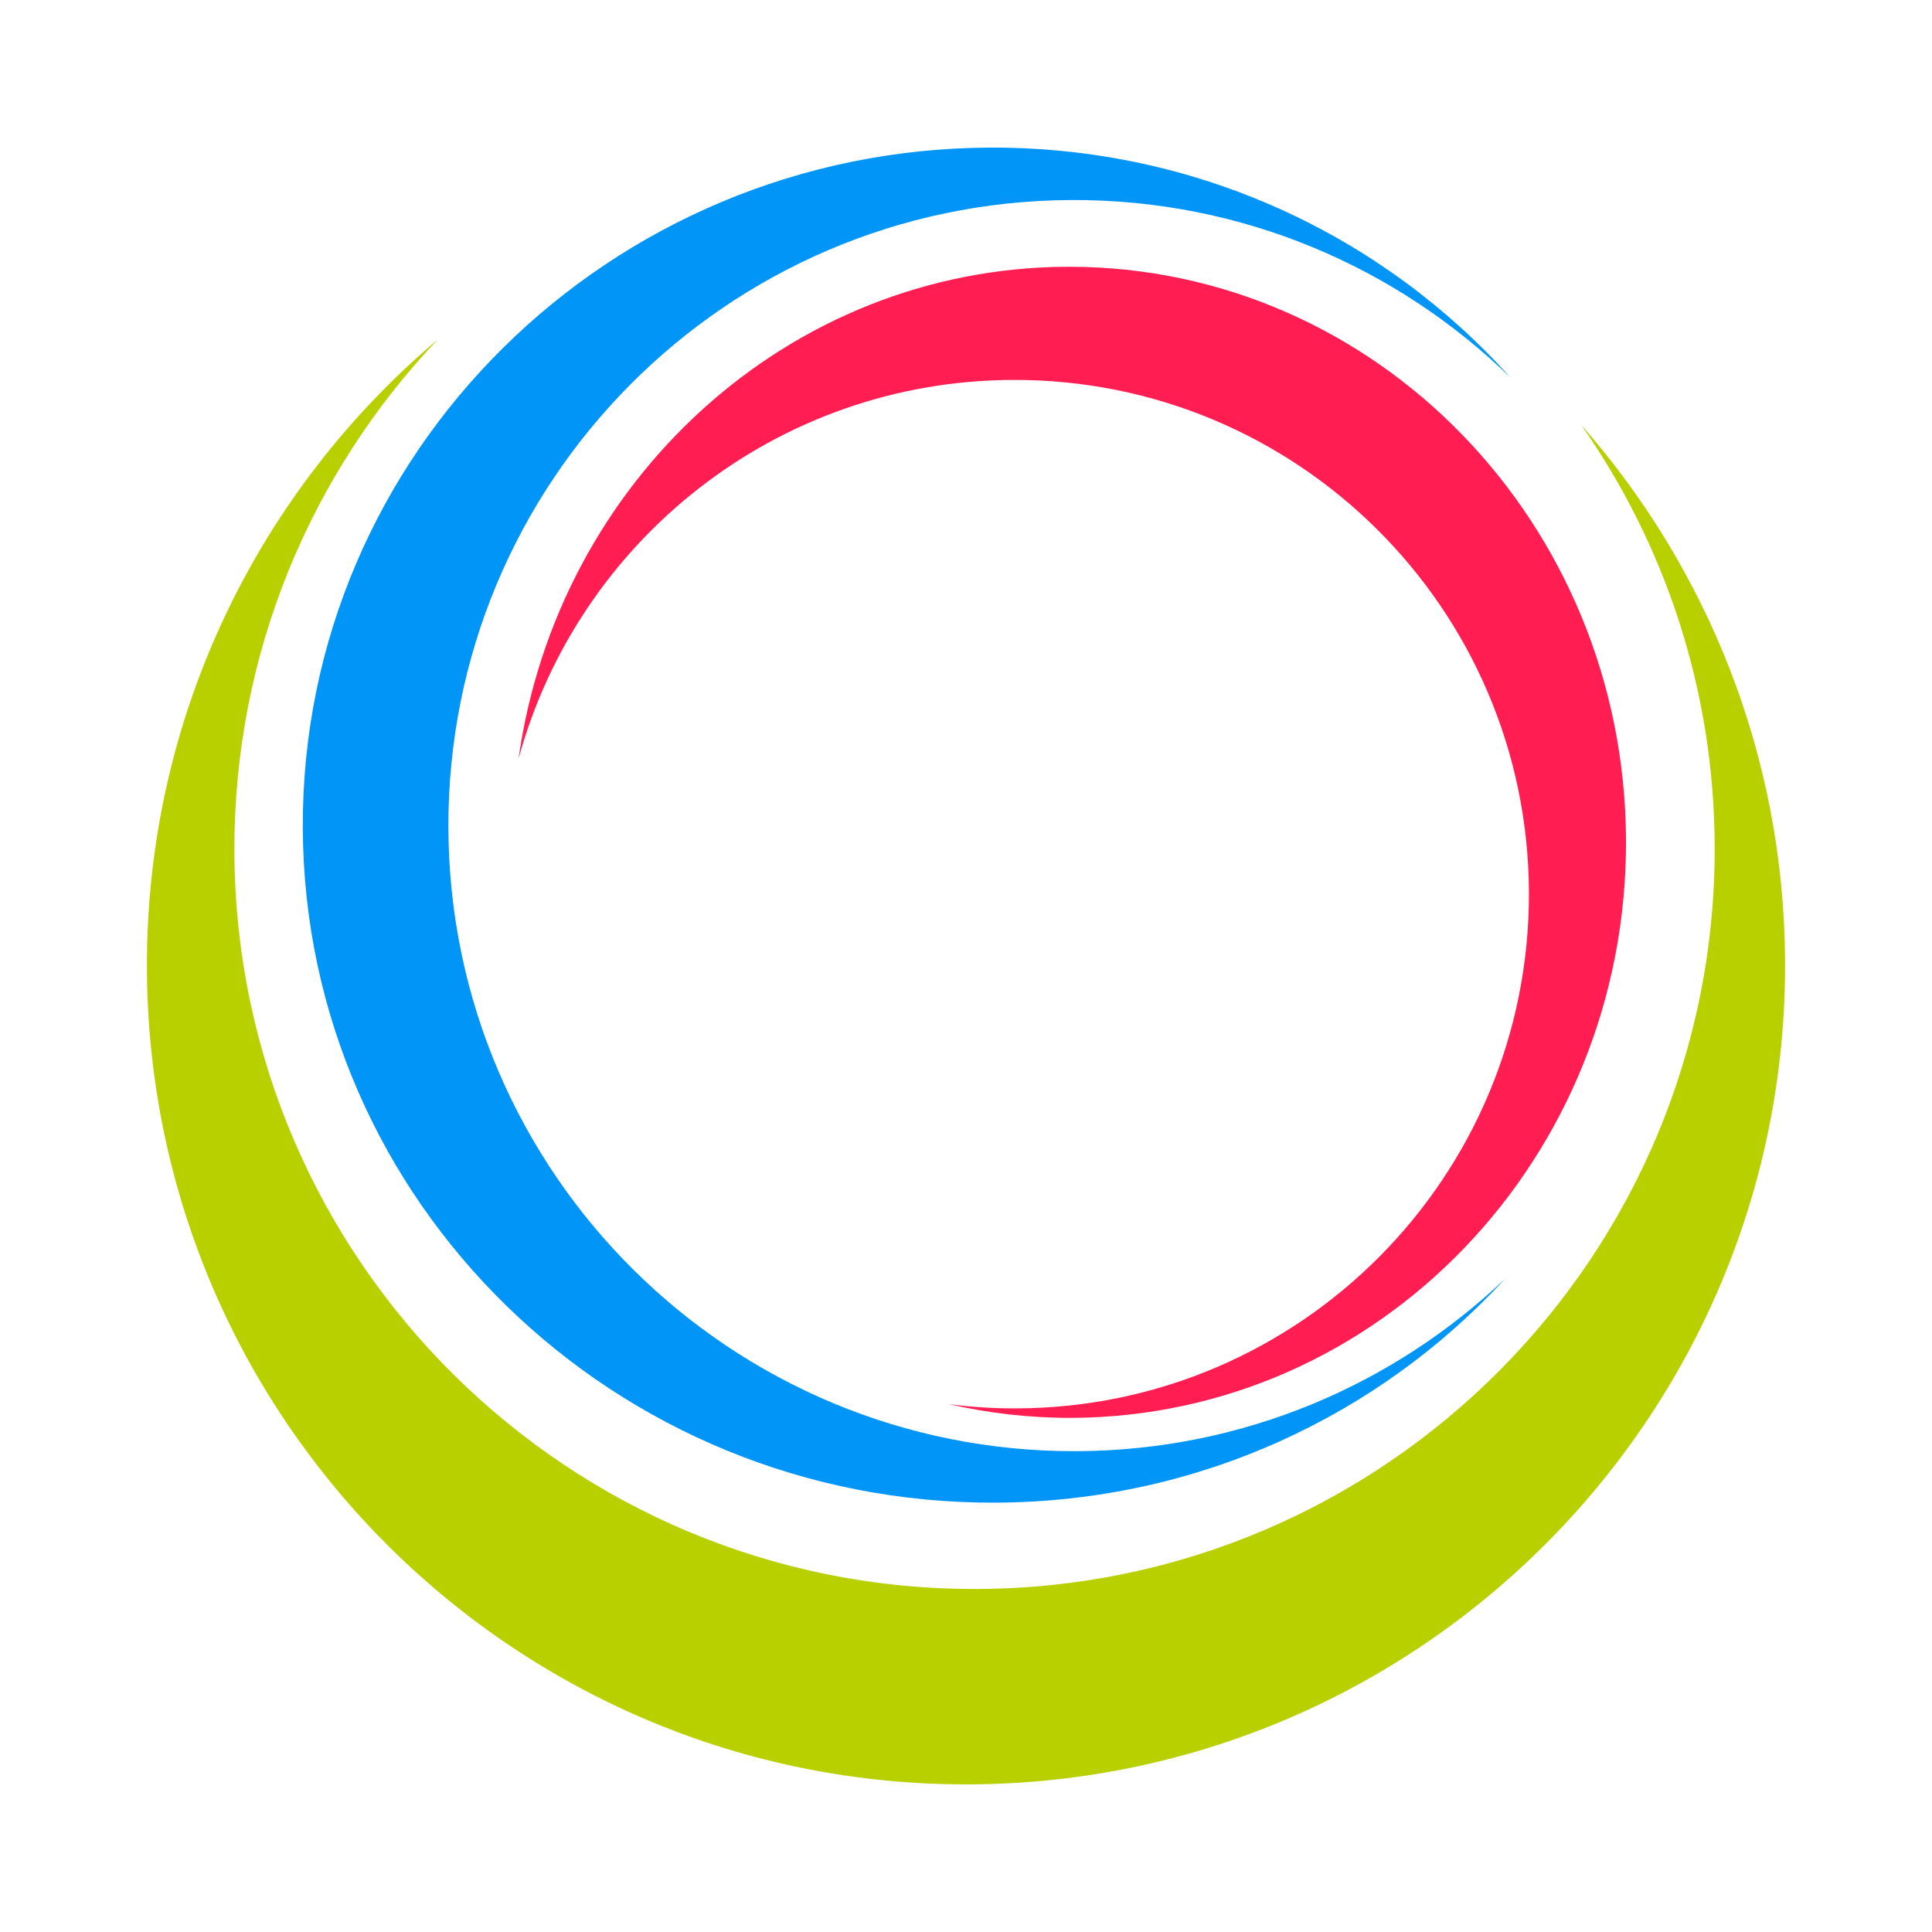
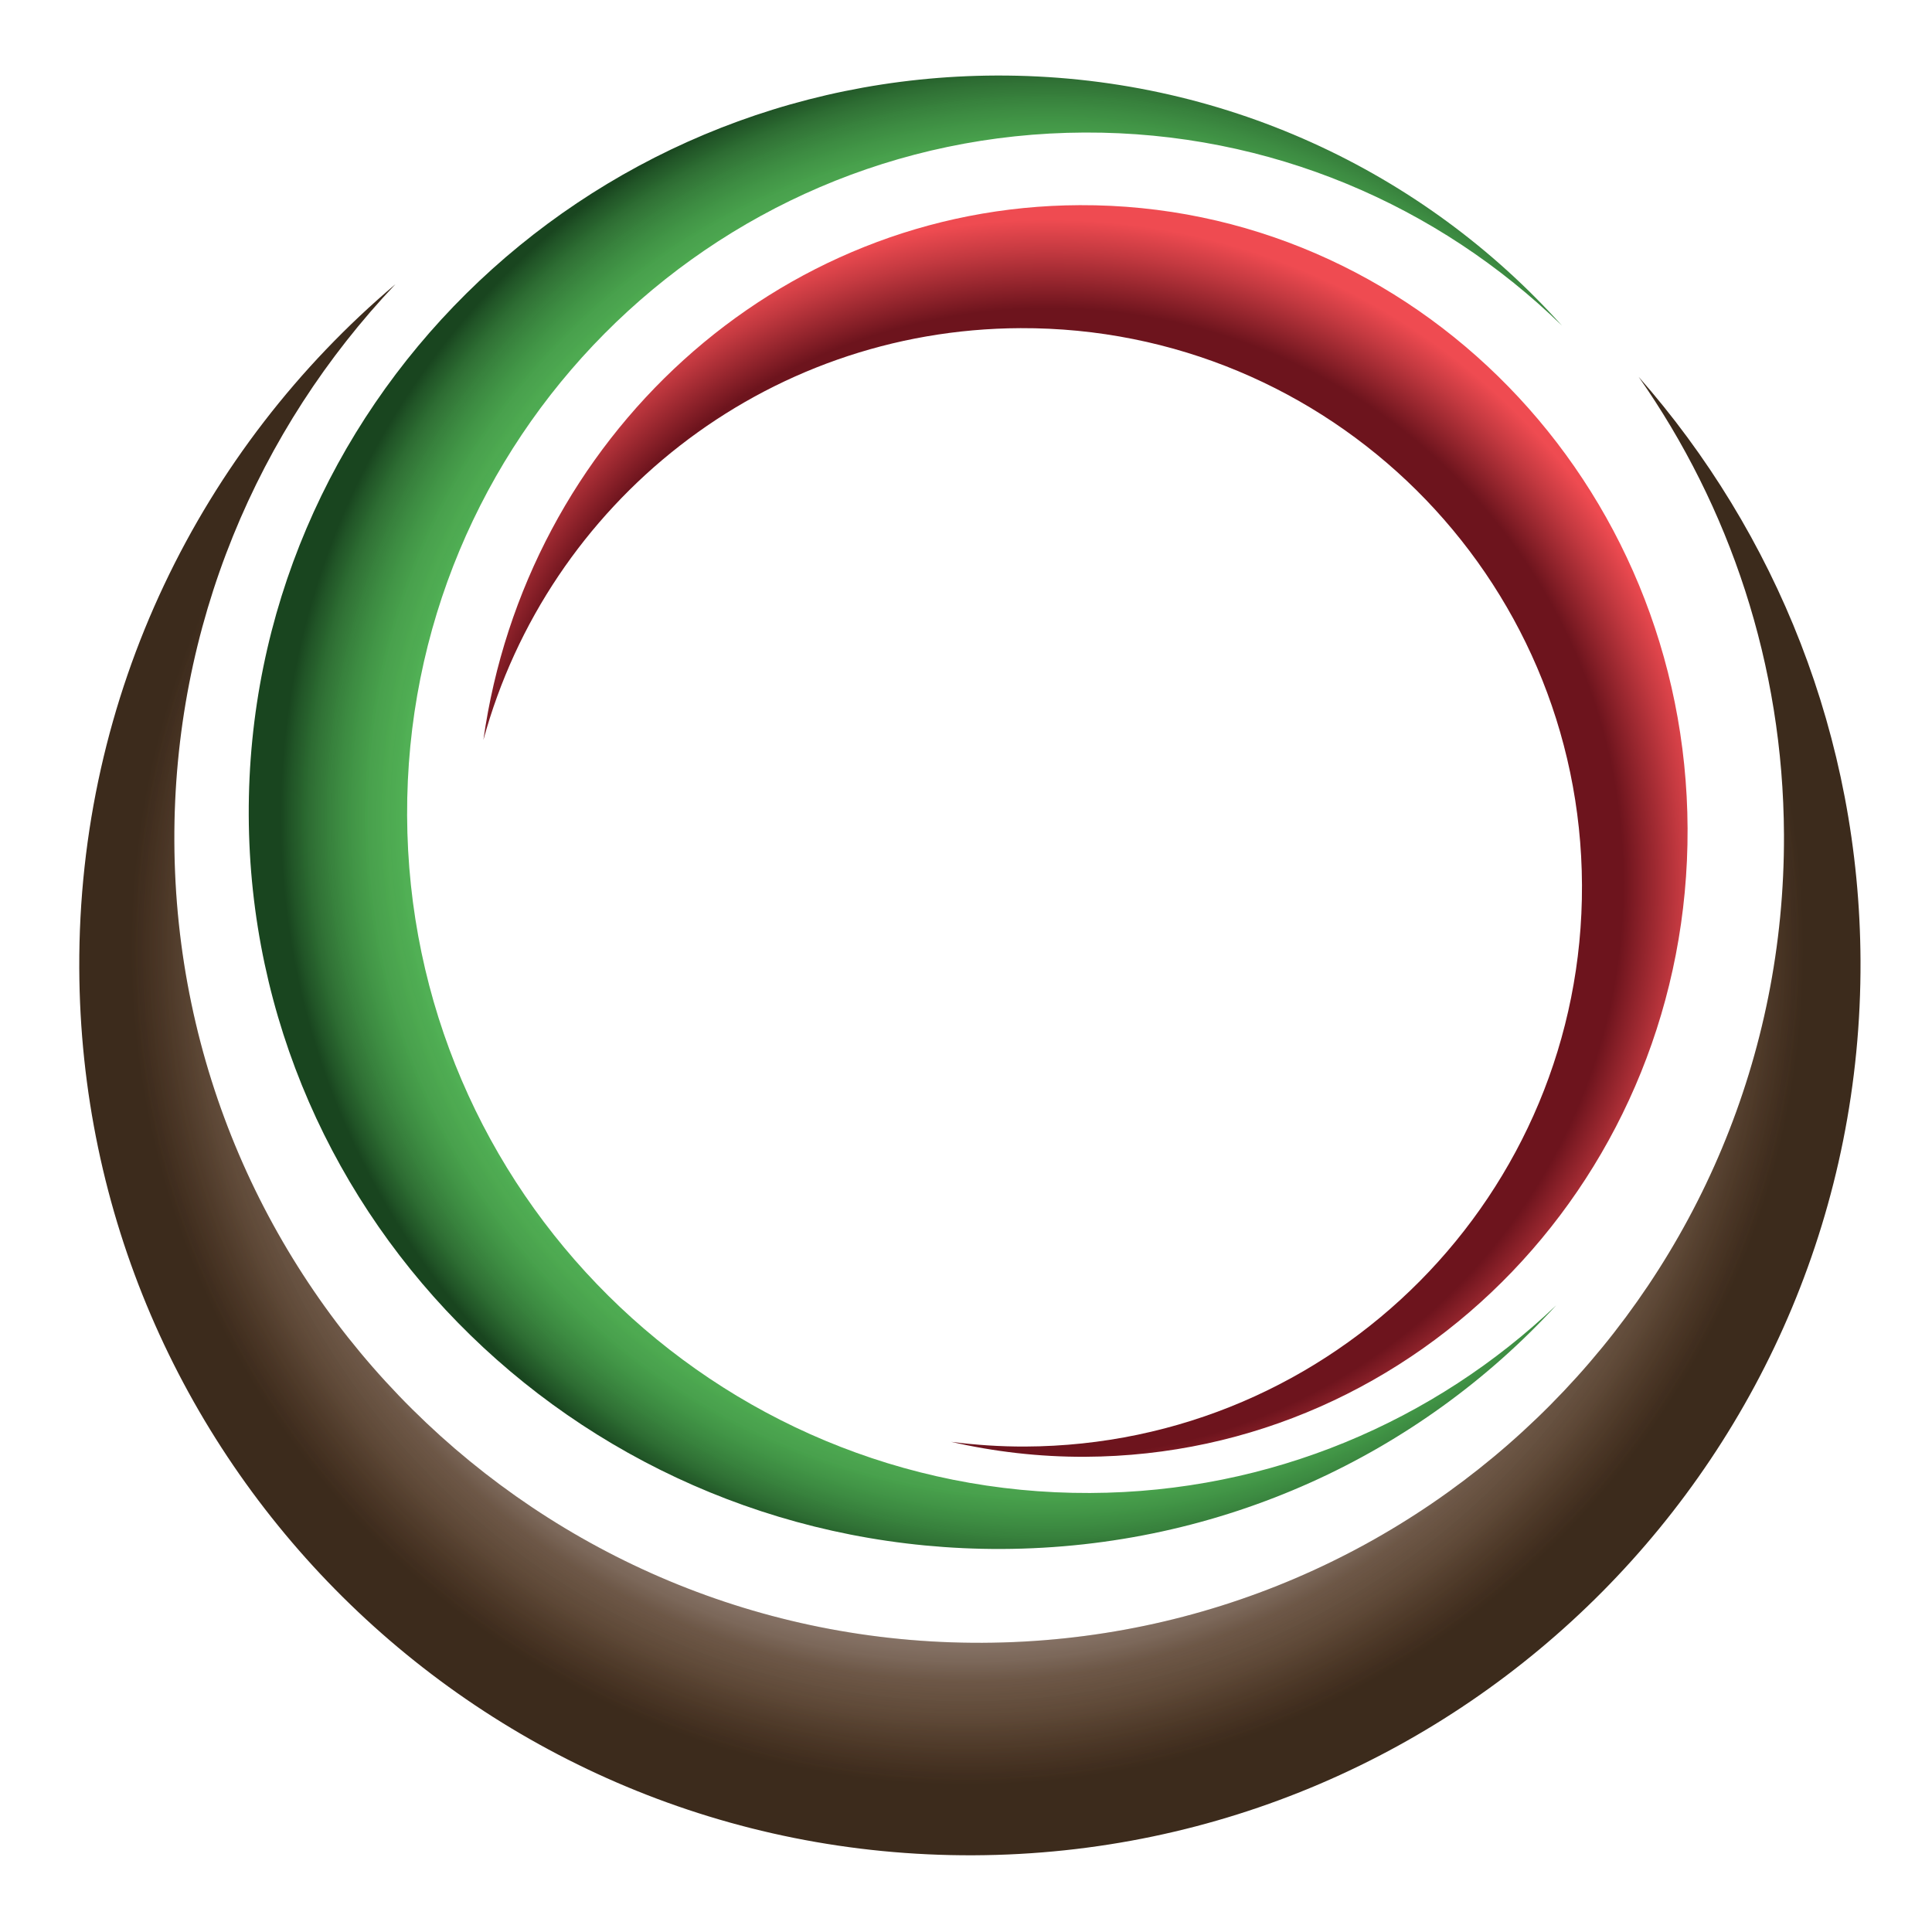
<svg xmlns="http://www.w3.org/2000/svg" version="1.1" id="Layer_1" x="0px" y="0px" width="100px" height="100px" viewBox="0 0 100 100" enable-background="new 0 0 100 100" xml:space="preserve">
  <g>
-     <path fill="#FF1D52" d="M52.627,72.898c-1.195,0.008-2.369-0.072-3.521-0.222c2.051,0.468,4.179,0.72,6.367,0.712   C71.385,73.322,84.23,59.932,84.162,43.48c-0.068-16.412-12.959-29.672-28.818-29.672c-0.039,0-0.078,0-0.115,0   C40.778,13.87,28.862,24.917,26.841,39.267c3.07-11.254,13.335-19.552,25.568-19.602c14.7-0.061,26.667,11.809,26.728,26.509   C79.195,60.875,67.327,72.841,52.627,72.898z" />
-     <path fill="#0095F6" d="M51.525,77.777c10.478-0.043,19.881-4.514,26.384-11.598c-5.776,5.502-13.58,8.898-22.187,8.934   c-17.881,0.074-32.439-14.364-32.514-32.247c-0.073-17.883,14.366-32.438,32.249-32.513c8.838-0.034,16.858,3.477,22.726,9.192   C71.607,12.212,61.969,7.596,51.236,7.64c-19.72,0.082-35.644,15.85-35.563,35.216C15.754,62.223,31.805,77.855,51.525,77.777z" />
-     <path fill="#B9D000" d="M81.835,21.982c4.326,6.175,6.884,13.683,6.917,21.794C88.84,64.934,71.757,82.157,50.6,82.245   c-21.158,0.088-38.38-16.997-38.468-38.153c-0.042-10.275,3.972-19.614,10.526-26.52c-9.247,7.813-15.105,19.51-15.054,32.563   c0.097,23.416,19.157,42.318,42.569,42.224c23.414-0.098,42.318-19.157,42.222-42.57C92.352,39.125,88.363,29.406,81.835,21.982z" />
+     <g>
+       <radialGradient id="SVGID_1_" cx="53.176" cy="47.384" r="34.316" gradientTransform="matrix(1 -0.0041 0.0041 1 0.9157 -1.4806)" gradientUnits="userSpaceOnUse">
+         <stop offset="0.866" style="stop-color:#6D141D" />
+         <stop offset="0.952" style="stop-color:#C33940" />
+         <stop offset="1" style="stop-color:#EF4B51" />
+       </radialGradient>
+       <path fill="url(#SVGID_1_)" d="M55.887,10.619c-15.713,0.064-28.671,12.076-30.867,27.68c3.337-12.237,14.5-21.26,27.8-21.314    c15.986-0.065,28.997,12.839,29.063,28.825c0.065,15.985-12.84,28.997-28.823,29.063c-1.3,0.005-2.576-0.083-3.829-0.244    c2.23,0.51,4.544,0.783,6.921,0.774c17.304-0.072,31.271-14.632,31.197-32.521C87.274,24.992,73.189,10.548,55.887,10.619z" />
+     </g>
+     <g>
+       <radialGradient id="SVGID_2_" cx="53.175" cy="44.001" r="41.058" gradientTransform="matrix(1 -0.0041 0.0041 1 0.9157 -1.4806)" gradientUnits="userSpaceOnUse">
+         <stop offset="0.28" style="stop-color:#88C986" />
+         <stop offset="0.438" style="stop-color:#86C884" />
+         <stop offset="0.521" style="stop-color:#7EC67D" />
+         <stop offset="0.586" style="stop-color:#71C271" />
+         <stop offset="0.641" style="stop-color:#5EBC60" />
+         <stop offset="0.667" style="stop-color:#52B856" />
+         <stop offset="0.762" style="stop-color:#51B655" />
+         <stop offset="0.814" style="stop-color:#4DAE51" />
+         <stop offset="0.856" style="stop-color:#46A04A" />
+         <stop offset="0.892" style="stop-color:#3C8C41" />
+         <stop offset="0.925" style="stop-color:#307335" />
+         <stop offset="0.955" style="stop-color:#215527" />
+         <stop offset="0.968" style="stop-color:#19451F" />
+       </radialGradient>
+       <path fill="url(#SVGID_2_)" d="M21.072,42.212C20.992,22.768,36.691,6.941,56.135,6.86c9.61-0.038,18.332,3.78,24.711,9.995    c-7.15-7.974-17.631-12.993-29.3-12.945C30.103,3.999,12.788,21.143,12.875,42.201c0.087,21.06,17.541,38.06,38.984,37.973    c11.392-0.048,21.617-4.907,28.688-12.61c-6.281,5.981-14.766,9.675-24.124,9.713C36.979,77.356,21.151,61.657,21.072,42.212z" />
+     </g>
+     <g opacity="0.05">
+       <radialGradient id="SVGID_3_" cx="53.175" cy="44.001" r="41.058" gradientTransform="matrix(1 -0.0041 0.0041 1 0.9157 -1.4806)" gradientUnits="userSpaceOnUse">
+         <stop offset="0.28" style="stop-color:#FFFFFF" />
+         <stop offset="0.61" style="stop-color:#FFFFFF" />
+         <stop offset="0.667" style="stop-color:#FFFFFF" />
+         <stop offset="0.744" style="stop-color:#FDFDFD;stop-opacity:0.742" />
+         <stop offset="0.787" style="stop-color:#F5F7F5;stop-opacity:0.601" />
+         <stop offset="0.821" style="stop-color:#E7ECE8;stop-opacity:0.487" />
+         <stop offset="0.851" style="stop-color:#D3DCD5;stop-opacity:0.389" />
+         <stop offset="0.877" style="stop-color:#BAC7BC;stop-opacity:0.3" />
+         <stop offset="0.902" style="stop-color:#9BAE9E;stop-opacity:0.219" />
+         <stop offset="0.925" style="stop-color:#76907A;stop-opacity:0.142" />
+         <stop offset="0.946" style="stop-color:#4C6E50;stop-opacity:0.071" />
+         <stop offset="0.966" style="stop-color:#1D4823;stop-opacity:0.005" />
+         <stop offset="0.968" style="stop-color:#19451F;stop-opacity:0" />
+       </radialGradient>
+       <path fill="url(#SVGID_3_)" d="M21.072,42.212C20.992,22.768,36.691,6.941,56.135,6.86c9.61-0.038,18.332,3.78,24.711,9.995    c-7.15-7.974-17.631-12.993-29.3-12.945C30.103,3.999,12.788,21.143,12.875,42.201c0.087,21.06,17.541,38.06,38.984,37.973    c11.392-0.048,21.617-4.907,28.688-12.61c-6.281,5.981-14.766,9.675-24.124,9.713C36.979,77.356,21.151,61.657,21.072,42.212z" />
+     </g>
+     <g>
+       <radialGradient id="SVGID_4_" cx="48.947" cy="50.768" r="43.315" gradientTransform="matrix(1 -0.0041 0.0041 1 0.9157 -1.4806)" gradientUnits="userSpaceOnUse">
+         <stop offset="0.602" style="stop-color:#867266" />
+         <stop offset="0.739" style="stop-color:#857064" />
+         <stop offset="0.789" style="stop-color:#7F6A5D" />
+         <stop offset="0.824" style="stop-color:#766052" />
+         <stop offset="0.852" style="stop-color:#685141" />
+         <stop offset="0.876" style="stop-color:#573E2B" />
+         <stop offset="0.923" style="stop-color:#523B28" />
+         <stop offset="0.975" style="stop-color:#453121" />
+         <stop offset="1" style="stop-color:#3C2B1C" />
+       </radialGradient>
+       <path fill="url(#SVGID_4_)" d="M84.816,19.505c4.703,6.714,7.485,14.878,7.522,23.699c0.094,23.005-18.48,41.733-41.487,41.827    C27.845,85.126,9.119,66.551,9.024,43.545C8.979,32.373,13.343,22.218,20.47,14.709C10.415,23.206,4.044,35.924,4.103,50.119    c0.105,25.459,20.829,46.013,46.288,45.91C75.849,95.924,96.403,75.198,96.3,49.74C96.251,38.146,91.916,27.577,84.816,19.505z" />
+     </g>
+     <g opacity="0.13">
+       <radialGradient id="SVGID_5_" cx="48.947" cy="50.768" r="43.315" gradientTransform="matrix(1 -0.0041 0.0041 1 0.9157 -1.4806)" gradientUnits="userSpaceOnUse">
+         <stop offset="0.602" style="stop-color:#FFFFFF" />
+         <stop offset="0.838" style="stop-color:#FFFFFF" />
+         <stop offset="0.876" style="stop-color:#FFFFFF" />
+         <stop offset="0.891" style="stop-color:#FBFBFA;stop-opacity:0.881" />
+         <stop offset="0.907" style="stop-color:#F0EEED;stop-opacity:0.749" />
+         <stop offset="0.924" style="stop-color:#DCD9D7;stop-opacity:0.611" />
+         <stop offset="0.942" style="stop-color:#C2BCB8;stop-opacity:0.468" />
+         <stop offset="0.96" style="stop-color:#9F9790;stop-opacity:0.321" />
+         <stop offset="0.979" style="stop-color:#75695E;stop-opacity:0.172" />
+         <stop offset="0.997" style="stop-color:#443425;stop-opacity:0.023" />
+         <stop offset="1" style="stop-color:#3C2B1C;stop-opacity:0" />
+       </radialGradient>
+       <path fill="url(#SVGID_5_)" d="M84.816,19.505c4.703,6.714,7.485,14.878,7.522,23.699c0.094,23.005-18.48,41.733-41.487,41.827    C27.845,85.126,9.119,66.551,9.024,43.545C8.979,32.373,13.343,22.218,20.47,14.709C10.415,23.206,4.044,35.924,4.103,50.119    c0.105,25.459,20.829,46.013,46.288,45.91C75.849,95.924,96.403,75.198,96.3,49.74C96.251,38.146,91.916,27.577,84.816,19.505z" />
+     </g>
  </g>
</svg>
